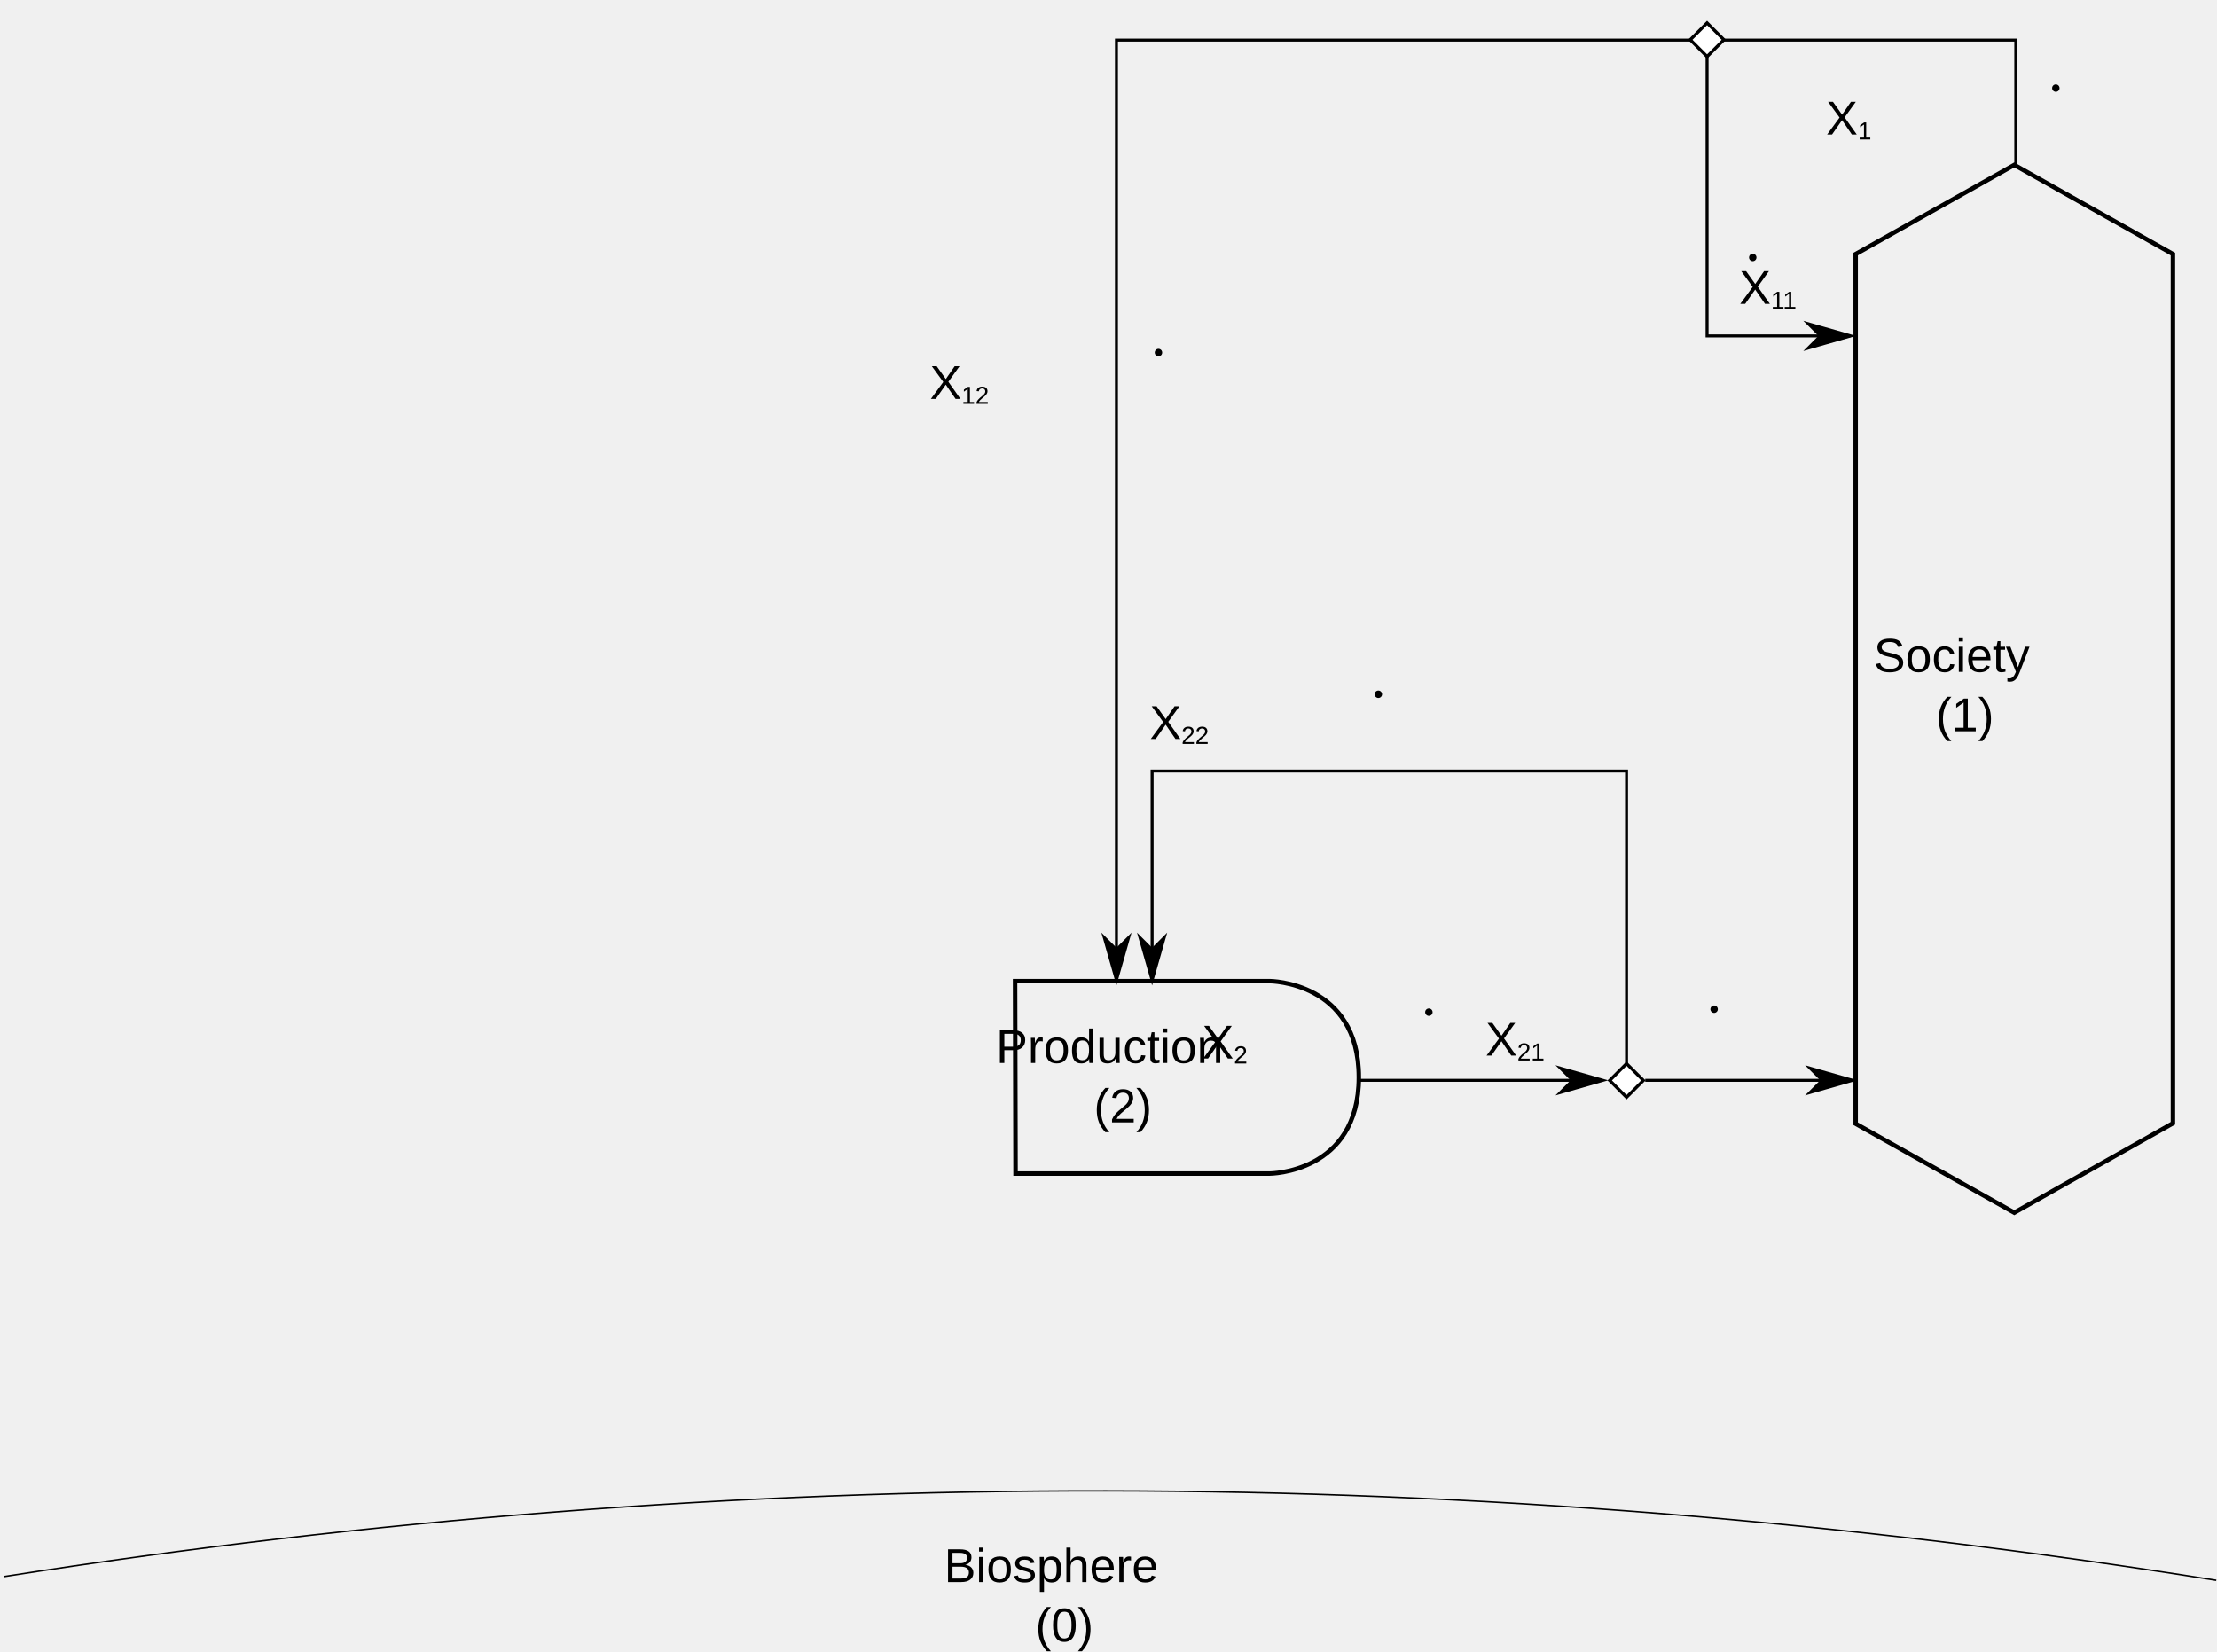
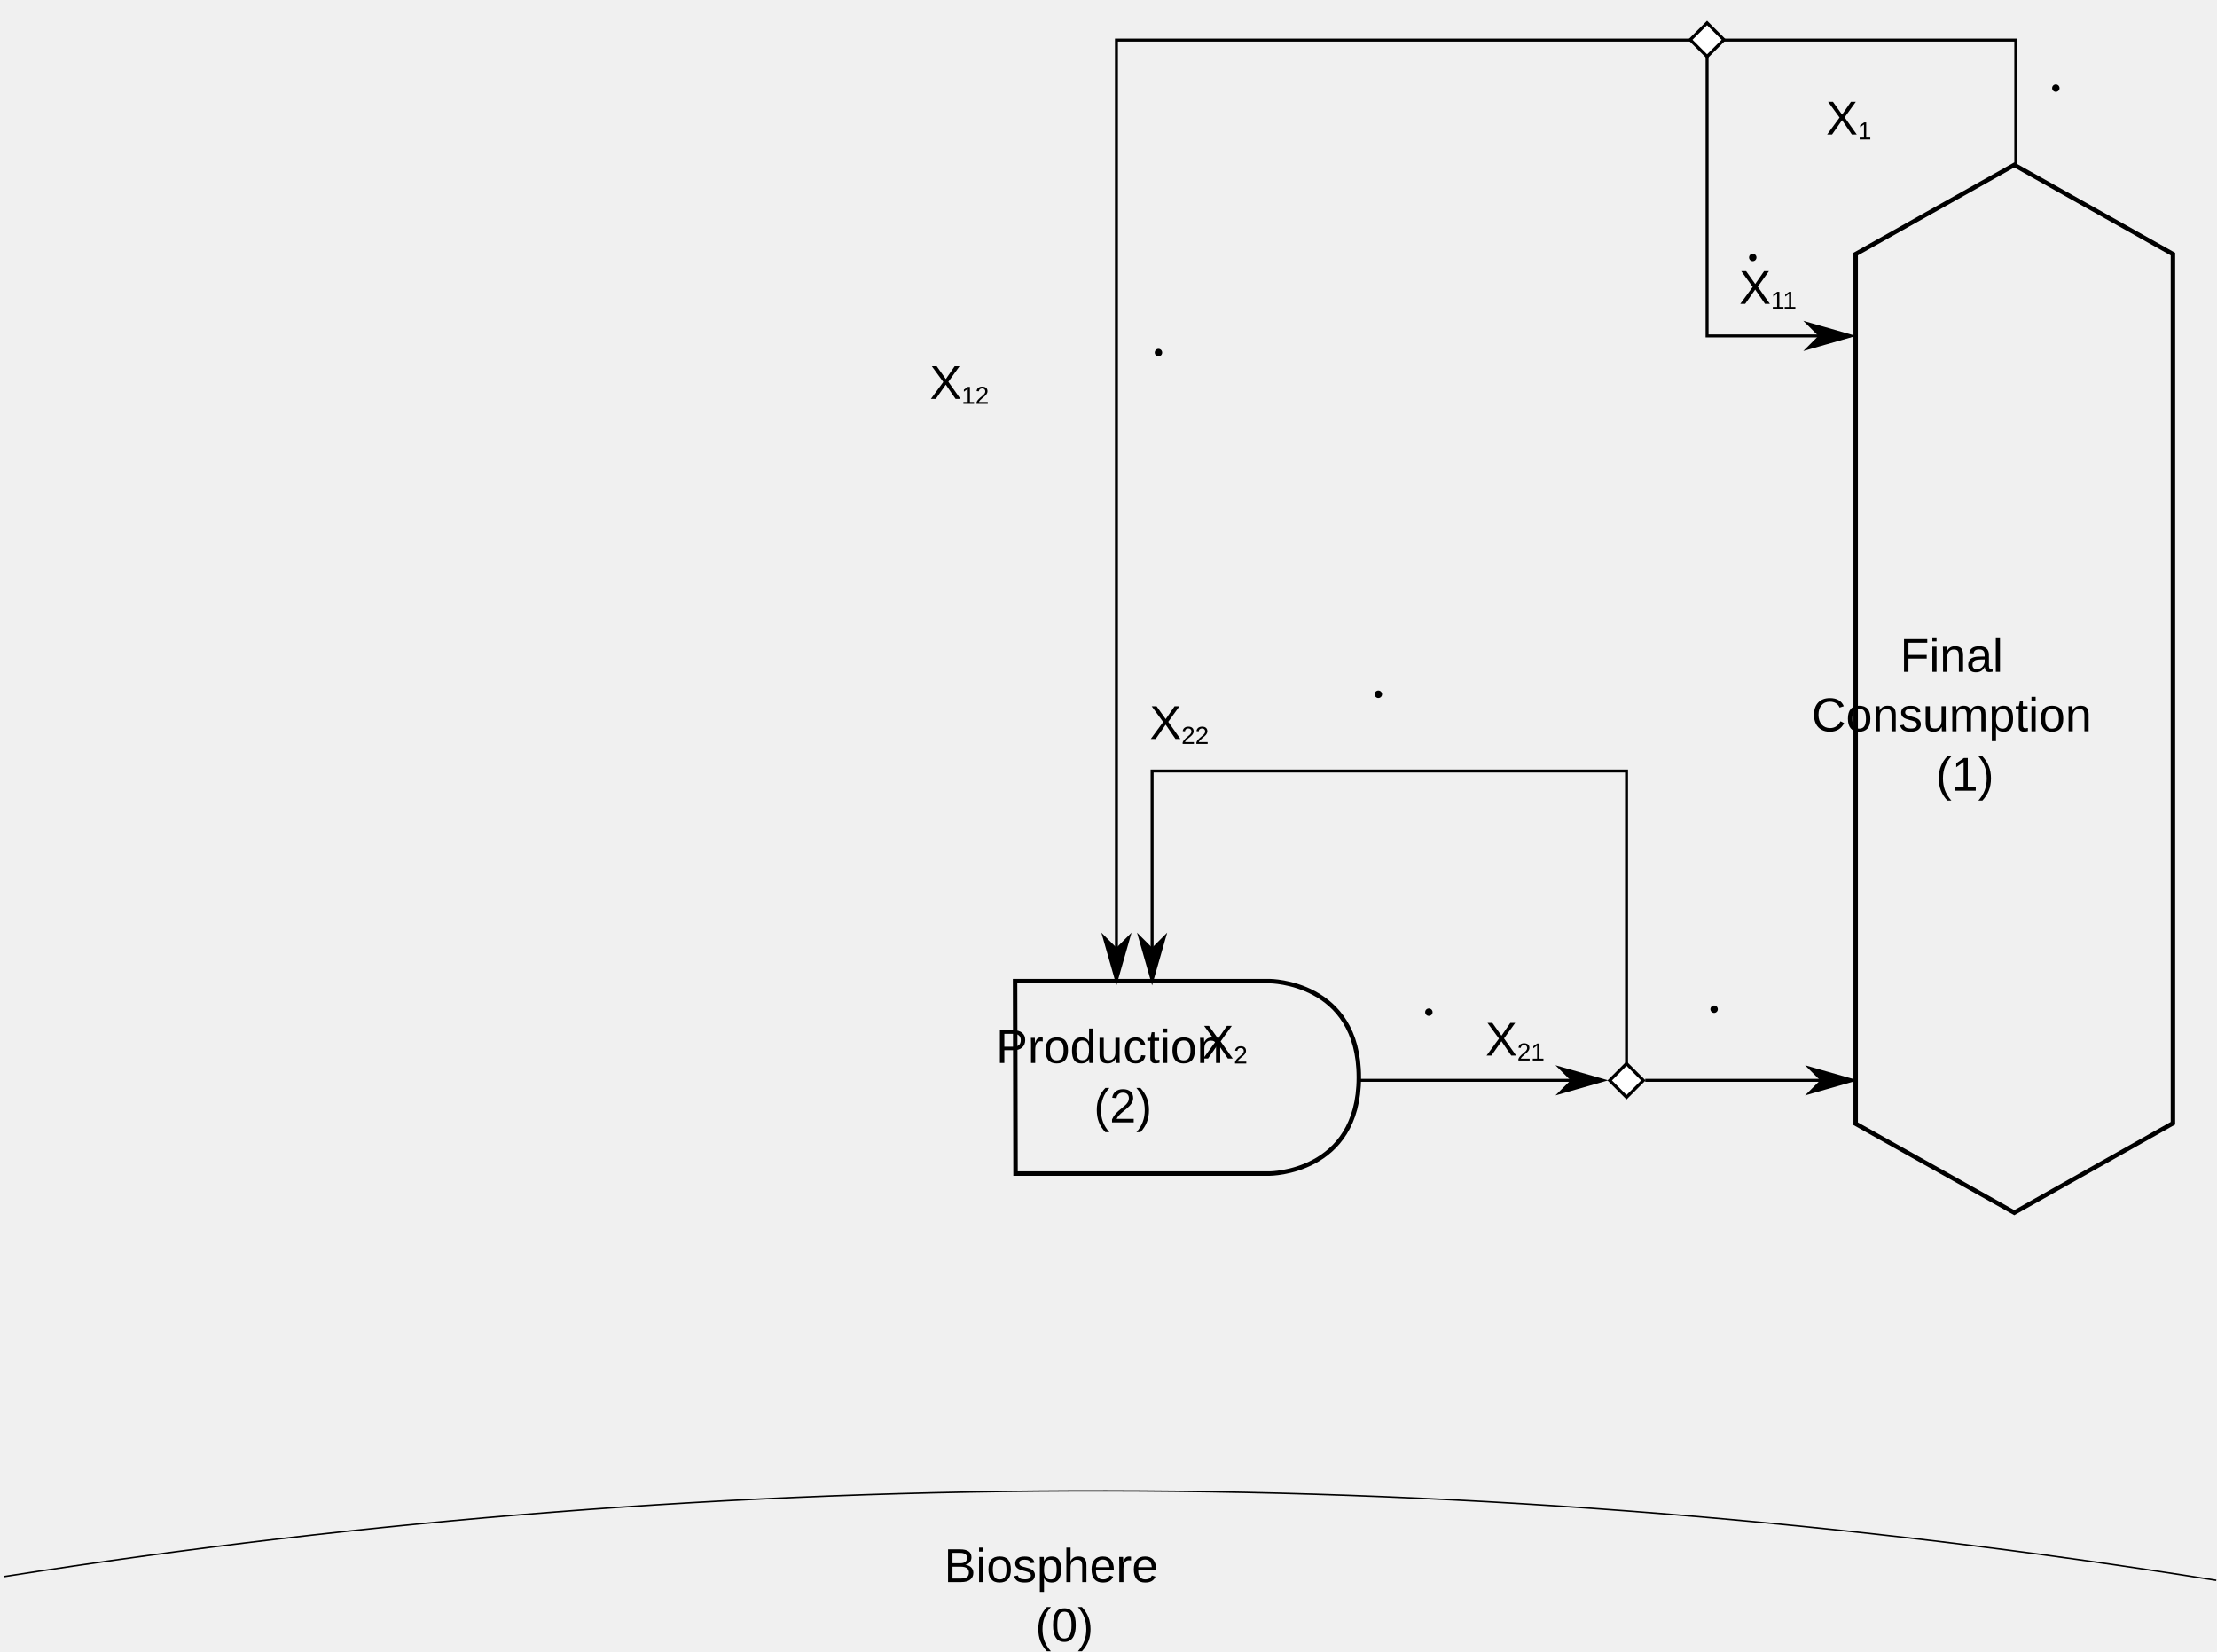
<svg xmlns="http://www.w3.org/2000/svg" version="1.1" width="1492.215" height="1111.64" id="svg2" xml:space="preserve">
  <defs id="defs6">
    <marker orient="auto" refY="0" refX="0" id="Arrow1Lstart" style="overflow:visible">
      <path id="path4143" d="M 0,0 5,-5 -12.5,0 5,5 0,0 z" style="fill-rule:evenodd;stroke:#000000;stroke-width:1pt;marker-start:none" transform="matrix(0.8,0,0,0.8,10,0)" />
    </marker>
    <marker orient="auto" refY="0" refX="0" id="Arrow1Lend" style="overflow:visible">
      <path id="path4132" d="M 0,0 5,-5 -12.5,0 5,5 0,0 z" style="fill-rule:evenodd;stroke:#000000;stroke-width:1pt;marker-start:none" transform="matrix(-0.8,0,0,-0.8,-10,0)" />
    </marker>
    <marker style="overflow:visible" id="InfiniteLineStart" refX="0" refY="0" orient="auto">
      <g id="g4065" transform="translate(-13,0)">
        <circle d="M 3.8,0 C 3.8,0.442 3.442,0.8 3,0.8 2.558,0.8 2.2,0.442 2.2,0 c 0,-0.442 0.358,-0.8 0.8,-0.8 0.442,0 0.8,0.358 0.8,0.8 z" id="circle4067" r="0.8" cy="0" cx="3" />
        <circle d="M 7.3,0 C 7.3,0.442 6.942,0.8 6.5,0.8 6.058,0.8 5.7,0.442 5.7,0 c 0,-0.442 0.358,-0.8 0.8,-0.8 0.442,0 0.8,0.358 0.8,0.8 z" id="circle4069" r="0.8" cy="0" cx="6.5" />
        <circle d="M 10.8,0 C 10.8,0.442 10.442,0.8 10,0.8 9.558,0.8 9.2,0.442 9.2,0 c 0,-0.442 0.358,-0.8 0.8,-0.8 0.442,0 0.8,0.358 0.8,0.8 z" id="circle4071" r="0.8" cy="0" cx="10" />
      </g>
    </marker>
    <marker orient="auto" refY="0" refX="0" id="InfiniteLineStart-3" style="overflow:visible">
      <g transform="translate(-13,0)" id="g4065-9">
        <circle cx="3" cy="0" r="0.8" id="circle4067-9" d="M 3.8,0 C 3.8,0.442 3.442,0.8 3,0.8 2.558,0.8 2.2,0.442 2.2,0 c 0,-0.442 0.358,-0.8 0.8,-0.8 0.442,0 0.8,0.358 0.8,0.8 z" />
        <circle cx="6.5" cy="0" r="0.8" id="circle4069-7" d="M 7.3,0 C 7.3,0.442 6.942,0.8 6.5,0.8 6.058,0.8 5.7,0.442 5.7,0 c 0,-0.442 0.358,-0.8 0.8,-0.8 0.442,0 0.8,0.358 0.8,0.8 z" />
        <circle cx="10" cy="0" r="0.8" id="circle4071-0" d="M 10.8,0 C 10.8,0.442 10.442,0.8 10,0.8 9.558,0.8 9.2,0.442 9.2,0 c 0,-0.442 0.358,-0.8 0.8,-0.8 0.442,0 0.8,0.358 0.8,0.8 z" />
      </g>
    </marker>
    <marker style="overflow:visible" id="Arrow1Lend-0" refX="0" refY="0" orient="auto">
      <path transform="matrix(-0.8,0,0,-0.8,-10,0)" style="fill-rule:evenodd;stroke:#000000;stroke-width:1pt;marker-start:none" d="M 0,0 5,-5 -12.5,0 5,5 0,0 z" id="path4132-2" />
    </marker>
    <marker style="overflow:visible" id="Arrow1Lstart-7" refX="0" refY="0" orient="auto">
      <path transform="matrix(0.8,0,0,0.8,10,0)" style="fill-rule:evenodd;stroke:#000000;stroke-width:1pt;marker-start:none" d="M 0,0 5,-5 -12.5,0 5,5 0,0 z" id="path4143-9" />
    </marker>
    <marker style="overflow:visible" id="EmptyDiamondL" refX="0" refY="0" orient="auto">
      <path transform="scale(0.8,0.8)" style="fill:#ffffff;fill-rule:evenodd;stroke:#000000;stroke-width:1pt;marker-start:none" d="M 0,-7.071 -7.071,0 0,7.071 7.071,0 0,-7.071 z" id="path4169" />
    </marker>
    <marker orient="auto" refY="0" refX="0" id="InfiniteLineStart-0" style="overflow:visible">
      <g transform="translate(-13,0)" id="g4065-5">
        <circle cx="3" cy="0" r="0.8" id="circle4067-6" d="M 3.8,0 C 3.8,0.442 3.442,0.8 3,0.8 2.558,0.8 2.2,0.442 2.2,0 c 0,-0.442 0.358,-0.8 0.8,-0.8 0.442,0 0.8,0.358 0.8,0.8 z" />
        <circle cx="6.5" cy="0" r="0.8" id="circle4069-78" d="M 7.3,0 C 7.3,0.442 6.942,0.8 6.5,0.8 6.058,0.8 5.7,0.442 5.7,0 c 0,-0.442 0.358,-0.8 0.8,-0.8 0.442,0 0.8,0.358 0.8,0.8 z" />
        <circle cx="10" cy="0" r="0.8" id="circle4071-06" d="M 10.8,0 C 10.8,0.442 10.442,0.8 10,0.8 9.558,0.8 9.2,0.442 9.2,0 c 0,-0.442 0.358,-0.8 0.8,-0.8 0.442,0 0.8,0.358 0.8,0.8 z" />
      </g>
    </marker>
    <marker style="overflow:visible" id="Arrow1Lend-7" refX="0" refY="0" orient="auto">
      <path transform="matrix(-0.8,0,0,-0.8,-10,0)" style="fill-rule:evenodd;stroke:#000000;stroke-width:1pt;marker-start:none" d="M 0,0 5,-5 -12.5,0 5,5 0,0 z" id="path4132-0" />
    </marker>
    <marker style="overflow:visible" id="Arrow1Lstart-0" refX="0" refY="0" orient="auto">
      <path transform="matrix(0.8,0,0,0.8,10,0)" style="fill-rule:evenodd;stroke:#000000;stroke-width:1pt;marker-start:none" d="M 0,0 5,-5 -12.5,0 5,5 0,0 z" id="path4143-5" />
    </marker>
  </defs>
  <g transform="matrix(1.25,0,0,-1.25,862.4153,701.1359)" id="g10">
    <g id="g12">
      <path id="path4319" d="m 395.495,470.299 0,69.01 -484.262,0 0,-505.944" style="fill:none;stroke:#000000;stroke-width:1.6;stroke-linecap:butt;stroke-linejoin:miter;stroke-opacity:1;marker-start:none;marker-end:url(#Arrow1Lend)" />
      <path style="fill:none;stroke:#000000;stroke-width:1.6;stroke-linecap:butt;stroke-linejoin:miter;stroke-opacity:1;marker-start:url(#EmptyDiamondL);marker-end:url(#Arrow1Lend)" d="m 185.895,-20.901 0,166.61 -255.462,0 0,-112.344" id="path3112" />
      <path d="m 195.957,-20.841 111.394,0" id="path6395" style="fill:none;stroke:#000000;stroke-width:1.6;stroke-linecap:butt;stroke-linejoin:miter;stroke-miterlimit:4;stroke-opacity:1;stroke-dasharray:none;marker-end:url(#Arrow1Lend-7)" />
      <text transform="scale(1,-1)" id="text4115" y="291.016" x="-91.893" style="font-size:25.6px;font-style:normal;font-variant:normal;font-weight:normal;font-stretch:normal;text-align:center;line-height:125%;letter-spacing:0px;word-spacing:0px;text-anchor:middle;fill:#000000;fill-opacity:1;stroke:none;font-family:Arial;-inkscape-font-specification:Arial" xml:space="preserve">
        <tspan y="291.016" x="-91.893" id="tspan4117">Biosphere</tspan>
        <tspan y="323.016" x="-91.893" id="tspan4119">(0)</tspan>
      </text>
      <text xml:space="preserve" style="font-size:25.6px;font-style:normal;font-variant:normal;font-weight:normal;font-stretch:normal;text-align:center;line-height:125%;letter-spacing:0px;word-spacing:0px;text-anchor:middle;fill:#000000;fill-opacity:1;stroke:none;font-family:Arial;-inkscape-font-specification:Arial" x="392.962" y="-199.124" id="text3119" transform="scale(1,-1)">
-         <tspan id="tspan3123" x="392.962" y="-199.124">Society</tspan>
-         <tspan id="tspan3125" x="392.962" y="-167.124">(1)</tspan>
+         <tspan id="tspan3123" x="392.962" y="-199.124">Final</tspan>
+         <tspan x="392.962" y="-167.124" id="tspan5523">Consumption</tspan>
+         <tspan id="tspan3125" x="392.962" y="-135.124">(1)</tspan>
      </text>
      <path d="m 309.271,-44.212 0,468.3 85.42,48 85.417,-48 0,-468.047 -85.417,-48.125 z" id="path4124" style="fill:none;stroke:#000000;stroke-width:2.4;stroke-linecap:butt;stroke-linejoin:miter;stroke-miterlimit:4;stroke-opacity:1;stroke-dasharray:none" />
      <text xml:space="preserve" style="font-size:40px;font-style:normal;font-weight:normal;line-height:125%;letter-spacing:0px;word-spacing:0px;fill:#000000;fill-opacity:1;stroke:none;font-family:Sans" x="1491.808" y="664.912" id="text3105" transform="matrix(0.8,0,0,-0.8,-637.6017,333.1218)">
        <tspan id="tspan3107" x="1491.808" y="664.912" />
      </text>
      <g id="g10-3" transform="translate(1225.022,-64.78471)">
        <g id="g12-9">
          <text transform="matrix(0.8,0,0,-0.8,-637.6017,333.1218)" id="text3105-3" y="664.912" x="1491.808" style="font-size:40px;font-style:normal;font-weight:normal;line-height:125%;letter-spacing:0px;word-spacing:0px;fill:#000000;fill-opacity:1;stroke:none;font-family:Sans" xml:space="preserve">
            <tspan y="664.912" x="1491.808" id="tspan3107-8" />
          </text>
        </g>
      </g>
      <path style="fill:none;stroke:#000000;stroke-width:1.6;stroke-linecap:butt;stroke-linejoin:miter;stroke-miterlimit:4;stroke-opacity:1;stroke-dasharray:none;marker-end:url(#Arrow1Lend-7)" id="path24" d="m 40.757,-20.841 132.194,0" />
      <g id="g5963" transform="translate(-21.79792,11.2)">
        <path d="m -121.554,21.379 137.1,0 c 0,0 48,-0.209 48,-51.82 -2.6e-4,-51.611 -48,-51.817 -48,-51.817 l -136.847,0 z" id="path14" style="fill:none;stroke:#000000;stroke-width:2.4;stroke-linecap:butt;stroke-linejoin:miter;stroke-miterlimit:4;stroke-opacity:1;stroke-dasharray:none" />
        <text xml:space="preserve" style="font-size:25.6px;font-style:normal;font-variant:normal;font-weight:normal;font-stretch:normal;text-align:center;line-height:125%;letter-spacing:0px;word-spacing:0px;text-anchor:middle;fill:#000000;fill-opacity:1;stroke:none;font-family:Arial;-inkscape-font-specification:Arial" x="-31.504" y="22.689" id="text3085" transform="scale(1,-1)">
          <tspan id="tspan3089" x="-31.504" y="22.689">Production</tspan>
          <tspan x="-31.504" y="54.689" id="tspan3115">(2)</tspan>
        </text>
      </g>
      <text transform="scale(1,-1)" id="text4981" y="9.113" x="95.607" style="font-size:25.6px;font-style:normal;font-variant:normal;font-weight:normal;font-stretch:normal;text-align:end;line-height:125%;letter-spacing:0px;word-spacing:0px;text-anchor:end;fill:#000000;fill-opacity:1;stroke:none;font-family:Arial;-inkscape-font-specification:Arial" xml:space="preserve">
        <tspan y="9.113" x="95.607" id="tspan4983">X<tspan id="tspan4985" style="font-size:52%;baseline-shift:sub">2</tspan>
        </tspan>
      </text>
      <path transform="matrix(0.07404241,0,0,-0.1031305,92.9436,41.6853)" d="m -155.143,250.419 c 0,10.71 -12.093,19.393 -27.012,19.393 -14.918,0 -27.012,-8.682 -27.012,-19.393 0,-10.71 12.093,-19.393 27.012,-19.393 14.918,0 27.012,8.682 27.012,19.393 z" id="path3125" style="fill:#000000;fill-opacity:1;stroke:none" />
      <text xml:space="preserve" style="font-size:25.6px;font-style:normal;font-variant:normal;font-weight:normal;font-stretch:normal;text-align:end;line-height:125%;letter-spacing:0px;word-spacing:0px;text-anchor:end;fill:#000000;fill-opacity:1;stroke:none;font-family:Arial;-inkscape-font-specification:Arial" x="74.807" y="-162.972" id="text3116" transform="scale(1,-1)">
        <tspan id="tspan3118" x="74.807" y="-162.972">X<tspan style="font-size:52%;baseline-shift:sub" id="tspan3120">22</tspan>
        </tspan>
      </text>
      <path style="fill:#000000;fill-opacity:1;stroke:none" id="path3122" d="m -155.143,250.419 c 0,10.71 -12.093,19.393 -27.012,19.393 -14.918,0 -27.012,-8.682 -27.012,-19.393 0,-10.71 12.093,-19.393 27.012,-19.393 14.918,0 27.012,8.682 27.012,19.393 z" transform="matrix(0.07404241,0,0,-0.1031305,65.74359,212.8853)" />
      <text xml:space="preserve" style="font-size:25.6px;font-style:normal;font-variant:normal;font-weight:normal;font-stretch:normal;text-align:end;line-height:125%;letter-spacing:0px;word-spacing:0px;text-anchor:end;fill:#000000;fill-opacity:1;stroke:none;font-family:Arial;-inkscape-font-specification:Arial" x="255.607" y="7.513" id="text4223" transform="scale(1,-1)">
        <tspan id="tspan4225" x="255.607" y="7.513">X<tspan style="font-size:52%;baseline-shift:sub" id="tspan4227">21</tspan>
        </tspan>
      </text>
      <path style="fill:#000000;fill-opacity:1;stroke:none" id="path4229" d="m -155.143,250.419 c 0,10.71 -12.093,19.393 -27.012,19.393 -14.918,0 -27.012,-8.682 -27.012,-19.393 0,-10.71 12.093,-19.393 27.012,-19.393 14.918,0 27.012,8.682 27.012,19.393 z" transform="matrix(0.07404241,0,0,-0.1031305,246.5436,43.2853)" />
      <text xml:space="preserve" style="font-size:25.6px;font-style:normal;font-variant:normal;font-weight:normal;font-stretch:normal;text-align:end;line-height:125%;letter-spacing:0px;word-spacing:0px;text-anchor:end;fill:#000000;fill-opacity:1;stroke:none;font-family:Arial;-inkscape-font-specification:Arial" x="-43.593" y="-346.087" id="text4623" transform="scale(1,-1)">
        <tspan id="tspan4625" x="-43.593" y="-346.087">X<tspan style="font-size:52%;baseline-shift:sub" id="tspan4627">12</tspan>
        </tspan>
      </text>
      <path style="fill:#000000;fill-opacity:1;stroke:none" id="path4629" d="m -155.143,250.419 c 0,10.71 -12.093,19.393 -27.012,19.393 -14.918,0 -27.012,-8.682 -27.012,-19.393 0,-10.71 12.093,-19.393 27.012,-19.393 14.918,0 27.012,8.682 27.012,19.393 z" transform="matrix(0.07404241,0,0,-0.1031305,-52.6564,396.8853)" />
      <text xml:space="preserve" style="font-size:25.6px;font-style:normal;font-variant:normal;font-weight:normal;font-stretch:normal;text-align:end;line-height:125%;letter-spacing:0px;word-spacing:0px;text-anchor:end;fill:#000000;fill-opacity:1;stroke:none;font-family:Arial;-inkscape-font-specification:Arial" x="431.607" y="-488.487" id="text4663" transform="scale(1,-1)">
        <tspan id="tspan4665" x="431.607" y="-488.487">X<tspan style="font-size:52%;baseline-shift:sub" id="tspan4667">1</tspan>
        </tspan>
      </text>
      <path style="fill:#000000;fill-opacity:1;stroke:none" id="path4669" d="m -155.143,250.419 c 0,10.71 -12.093,19.393 -27.012,19.393 -14.918,0 -27.012,-8.682 -27.012,-19.393 0,-10.71 12.093,-19.393 27.012,-19.393 14.918,0 27.012,8.682 27.012,19.393 z" transform="matrix(0.07404241,0,0,-0.1031305,430.5436,539.2853)" />
      <path style="fill:none;stroke:#000000;stroke-width:0.8px;stroke-linecap:butt;stroke-linejoin:miter;stroke-opacity:1" d="m -687.781,-288.069 c 394.415,61.799 791.458,61.868 1191.221,-2.005" id="path3256" />
      <path style="fill:none;stroke:#000000;stroke-width:1.6;stroke-linecap:butt;stroke-linejoin:miter;stroke-opacity:1;marker-start:url(#EmptyDiamondL);marker-end:url(#Arrow1Lend)" d="m 229.258,539.484 0,-159.462 77.144,0" id="path3120" />
      <text transform="scale(1,-1)" id="text3122" y="-397.287" x="246.56" style="font-size:25.6px;font-style:normal;font-variant:normal;font-weight:normal;font-stretch:normal;text-align:start;line-height:125%;letter-spacing:0px;word-spacing:0px;text-anchor:start;fill:#000000;fill-opacity:1;stroke:none;font-family:Arial;-inkscape-font-specification:Arial" xml:space="preserve">
        <tspan y="-397.287" x="246.56" id="tspan3124">X<tspan id="tspan3126" style="font-size:52%;text-align:start;text-anchor:start;baseline-shift:sub">11</tspan>
        </tspan>
      </text>
      <path transform="matrix(0.07404241,0,0,-0.1031305,267.3436,448.0853)" d="m -155.143,250.419 c 0,10.71 -12.093,19.393 -27.012,19.393 -14.918,0 -27.012,-8.682 -27.012,-19.393 0,-10.71 12.093,-19.393 27.012,-19.393 14.918,0 27.012,8.682 27.012,19.393 z" id="path3128" style="fill:#000000;fill-opacity:1;stroke:none" />
    </g>
  </g>
</svg>
